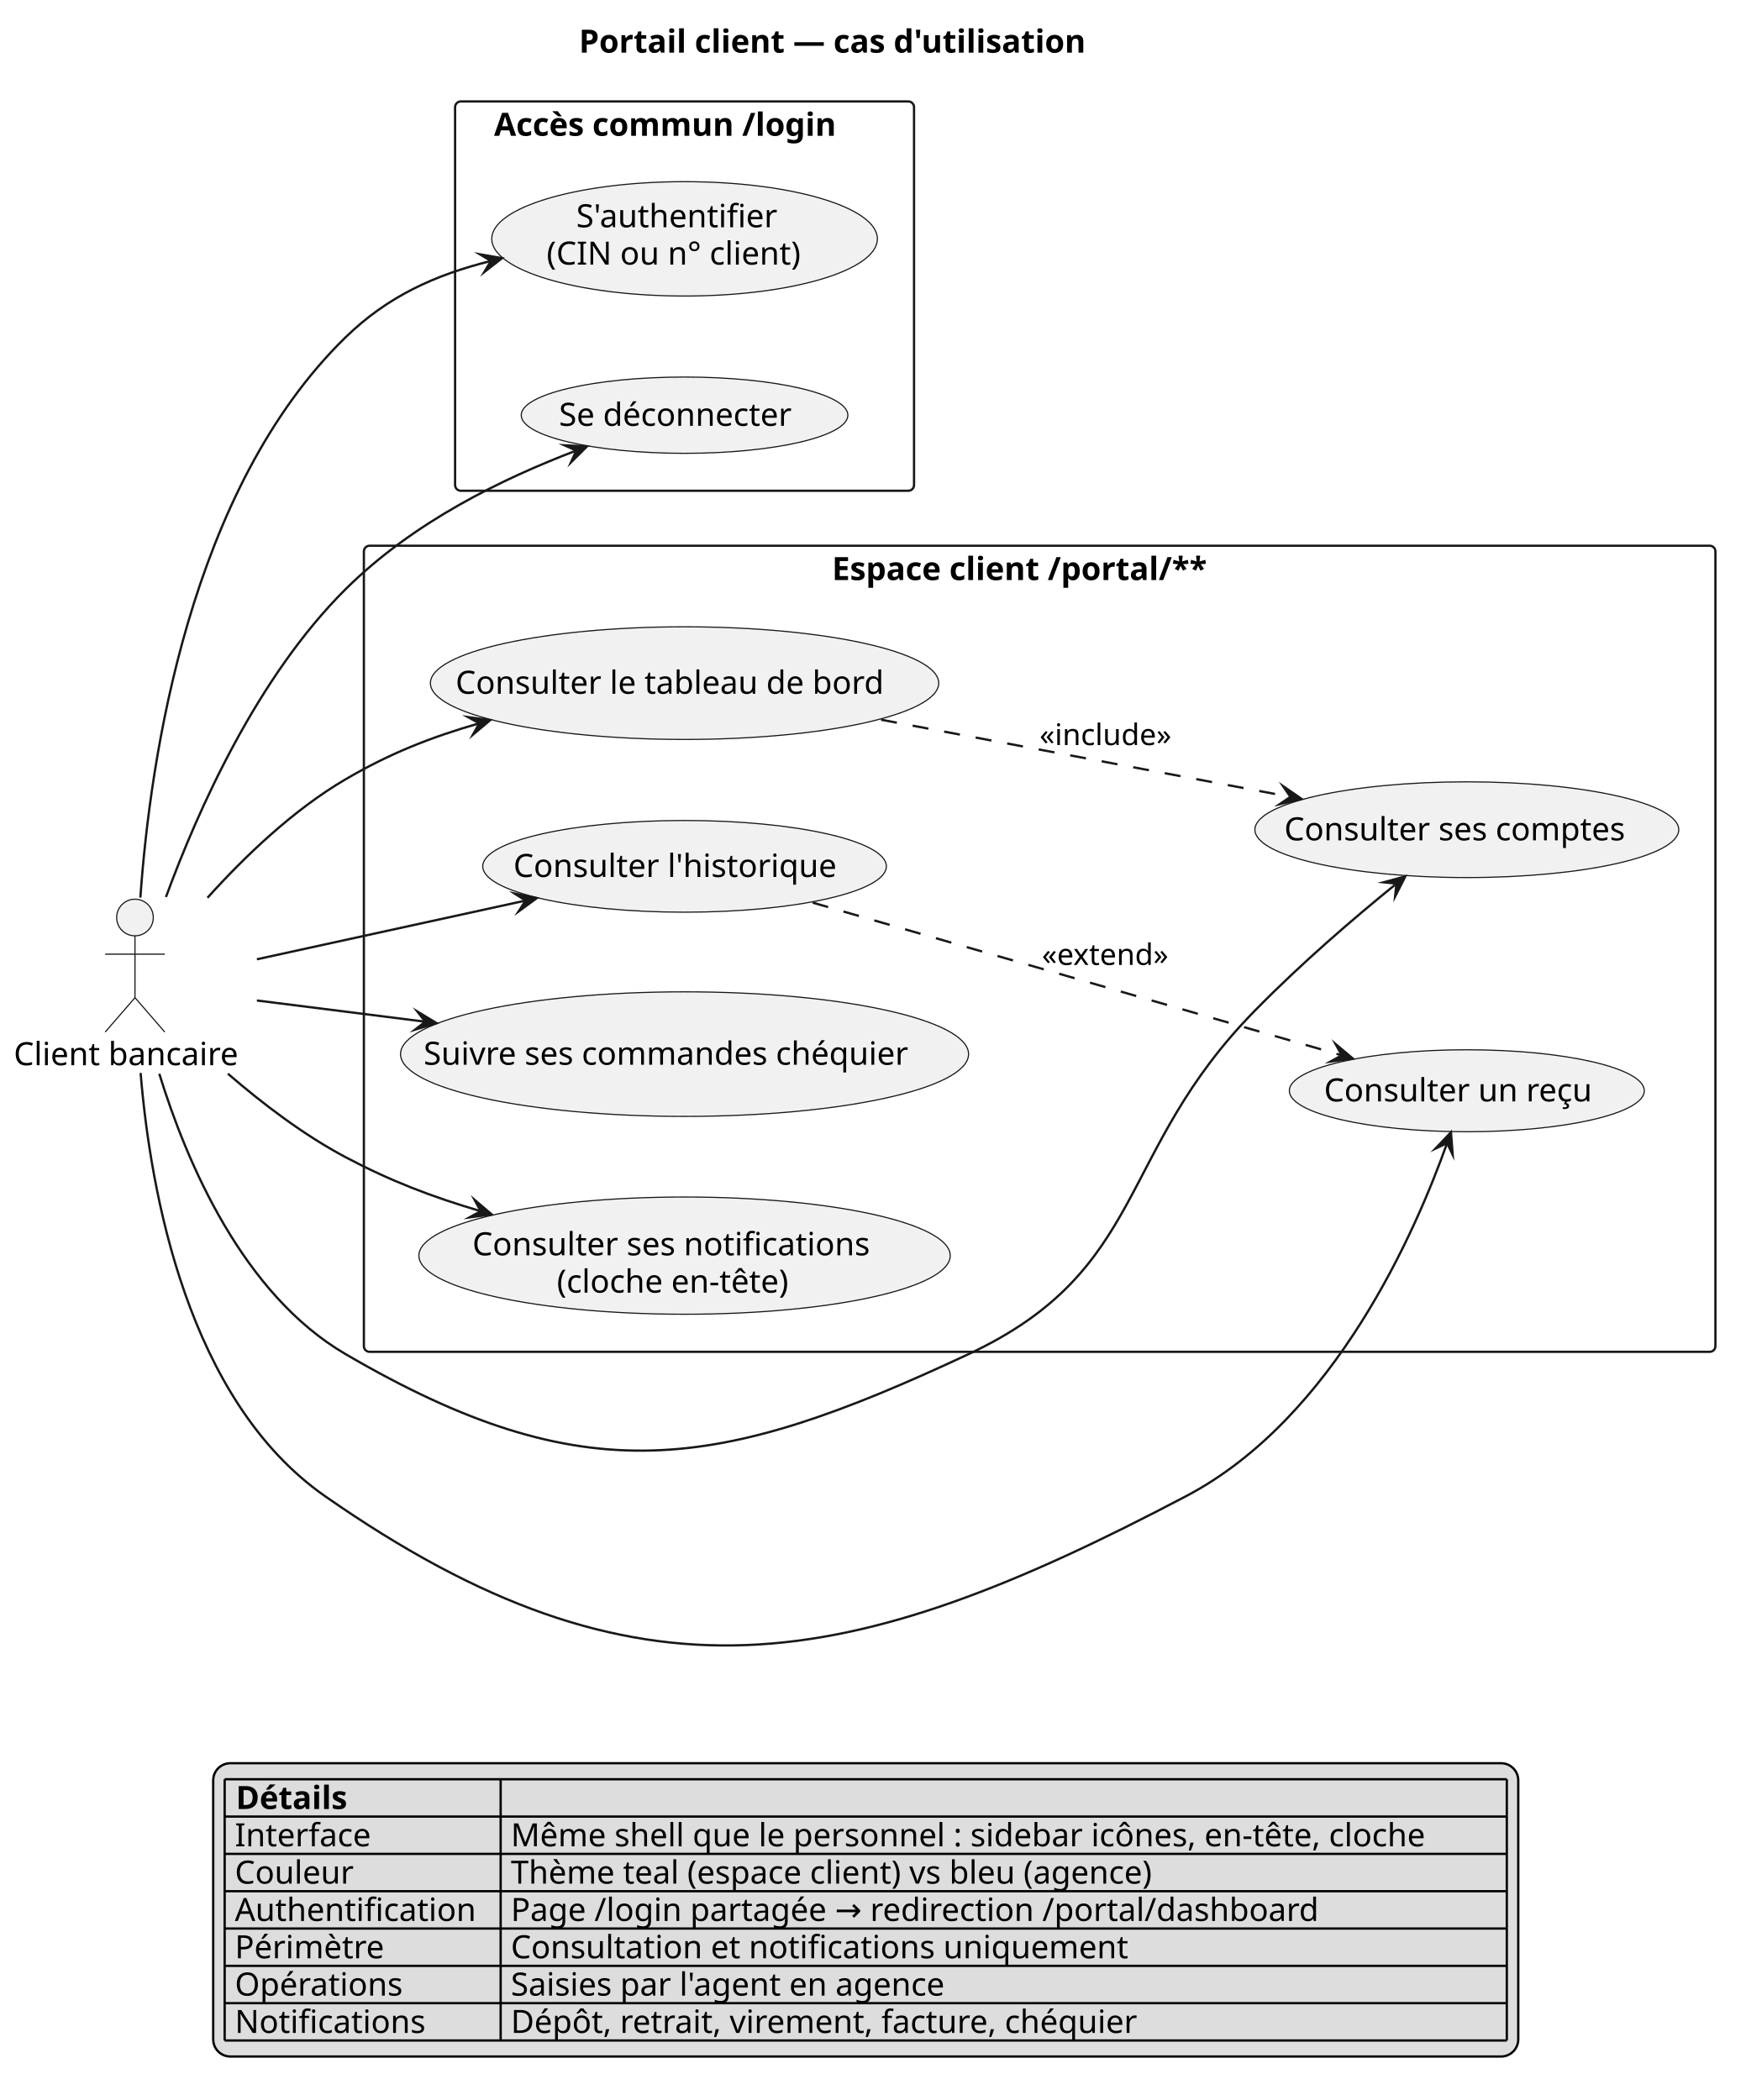
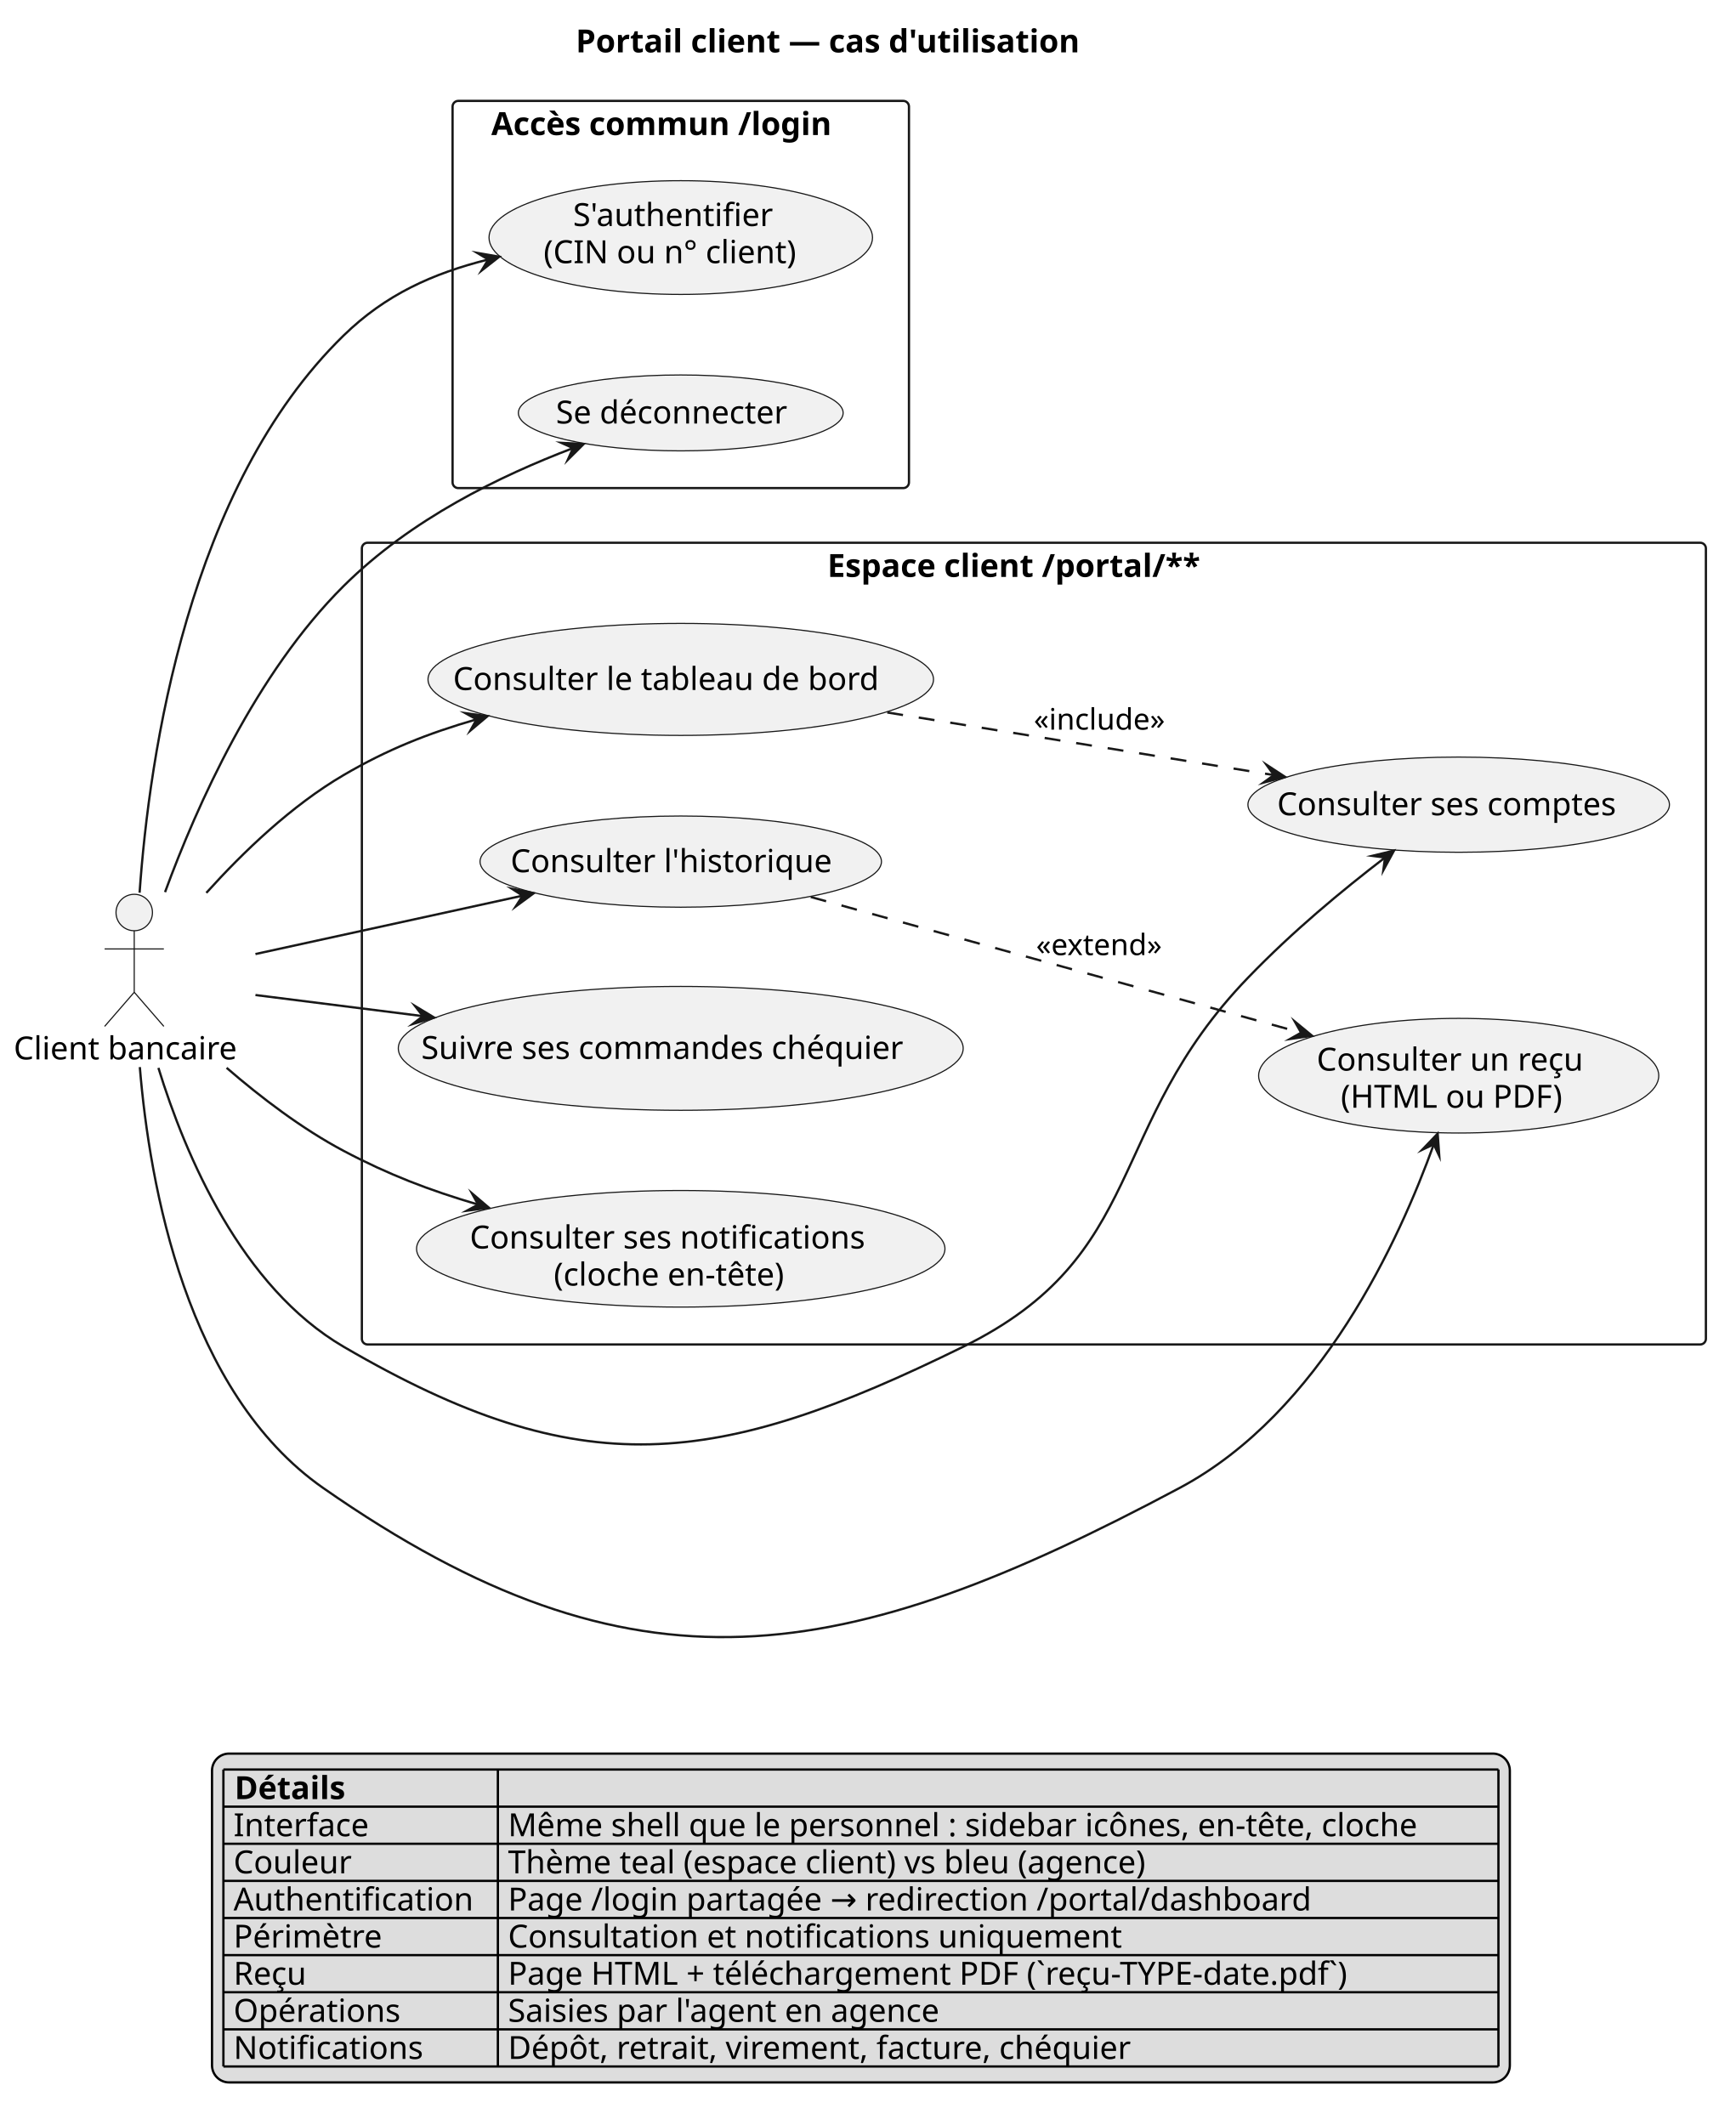
- <svg xmlns="http://www.w3.org/2000/svg" version="1.1" data-diagram-type="DESCRIPTION" style="width:762px;height:917px;background:#FFFFFF;" width="762px" height="917px" viewBox="0 0 762 917" zoomAndPan="magnify" preserveAspectRatio="none" contentStyleType="text/css">
+ <svg xmlns="http://www.w3.org/2000/svg" version="1.1" data-diagram-type="DESCRIPTION" style="width:762px;height:933px;background:#FFFFFF;" width="762px" height="933px" viewBox="0 0 762 933" zoomAndPan="magnify" preserveAspectRatio="none" contentStyleType="text/css">
  <defs />
  <g>
    <g class="title" data-source-line="5">
      <text x="252.747" y="22.995" fill="#000000" font-size="14" lengthAdjust="spacing" textLength="250.366" font-weight="700" font-family="sans-serif">Portail client — cas d'utilisation</text>
    </g>
    <g class="cluster" data-qualified-name="Acc.s commun .login" id="ent0002" data-source-line="9">
      <rect x="198.67" y="44.297" width="200.35" height="170" fill="none" style="stroke:#181818;stroke-width:1;" rx="2.5" ry="2.5" />
      <text x="215.669" y="59.292" fill="#000000" font-size="14" lengthAdjust="spacing" textLength="166.352" font-weight="700" font-family="sans-serif">Accès commun /login</text>
    </g>
    <g class="cluster" data-qualified-name="Espace client .portal..." id="ent0005" data-source-line="14">
      <rect x="158.85" y="238.297" width="590.01" height="352" fill="none" style="stroke:#181818;stroke-width:1;" rx="2.5" ry="2.5" />
      <text x="363.2" y="253.292" fill="#000000" font-size="14" lengthAdjust="spacing" textLength="181.31" font-weight="700" font-family="sans-serif">Espace client /portal/**</text>
    </g>
    <g class="entity" data-qualified-name="Acc.s commun .login.UC_LOGIN" id="ent0003" data-source-line="10">
      <ellipse cx="298.845" cy="104.299" rx="84.175" ry="24.972" fill="#F1F1F1" style="stroke:#181818;stroke-width:0.5;" />
      <text x="251.543" y="99.24" fill="#000000" font-size="14" lengthAdjust="spacing" textLength="94.603" font-family="sans-serif">S'authentifier</text>
      <text x="238.637" y="115.537" fill="#000000" font-size="14" lengthAdjust="spacing" textLength="120.415" font-family="sans-serif">(CIN ou n° client)</text>
    </g>
    <g class="entity" data-qualified-name="Acc.s commun .login.UC_LOGOUT" id="ent0004" data-source-line="11">
      <ellipse cx="298.837" cy="181.296" rx="71.297" ry="16.659" fill="#F1F1F1" style="stroke:#181818;stroke-width:0.5;" />
      <text x="244.023" y="185.945" fill="#000000" font-size="14" lengthAdjust="spacing" textLength="109.628" font-family="sans-serif">Se déconnecter</text>
    </g>
    <g class="entity" data-qualified-name="Espace client .portal....UC_DASH" id="ent0006" data-source-line="15">
      <ellipse cx="298.842" cy="298.297" rx="110.952" ry="24.59" fill="#F1F1F1" style="stroke:#181818;stroke-width:0.5;" />
      <text x="198.873" y="302.946" fill="#000000" font-size="14" lengthAdjust="spacing" textLength="199.938" font-family="sans-serif">Consulter le tableau de bord</text>
    </g>
    <g class="entity" data-qualified-name="Espace client .portal....UC_ACCOUNTS" id="ent0007" data-source-line="16">
-       <ellipse cx="640.336" cy="362.3" rx="92.516" ry="20.903" fill="#F1F1F1" style="stroke:#181818;stroke-width:0.5;" />
-       <text x="560.629" y="366.949" fill="#000000" font-size="14" lengthAdjust="spacing" textLength="159.414" font-family="sans-serif">Consulter ses comptes</text>
+       <ellipse cx="640.336" cy="353.3" rx="92.516" ry="20.903" fill="#F1F1F1" style="stroke:#181818;stroke-width:0.5;" />
+       <text x="560.629" y="357.949" fill="#000000" font-size="14" lengthAdjust="spacing" textLength="159.414" font-family="sans-serif">Consulter ses comptes</text>
    </g>
    <g class="entity" data-qualified-name="Espace client .portal....UC_HISTORY" id="ent0008" data-source-line="17">
      <ellipse cx="298.839" cy="378.299" rx="88.109" ry="20.022" fill="#F1F1F1" style="stroke:#181818;stroke-width:0.5;" />
      <text x="224.115" y="382.947" fill="#000000" font-size="14" lengthAdjust="spacing" textLength="149.447" font-family="sans-serif">Consulter l'historique</text>
    </g>
    <g class="entity" data-qualified-name="Espace client .portal....UC_RECEIPT" id="ent0009" data-source-line="18">
-       <ellipse cx="640.337" cy="476.294" rx="77.487" ry="17.898" fill="#F1F1F1" style="stroke:#181818;stroke-width:0.5;" />
-       <text x="577.98" y="480.943" fill="#000000" font-size="14" lengthAdjust="spacing" textLength="124.715" font-family="sans-serif">Consulter un reçu</text>
+       <ellipse cx="640.344" cy="472.295" rx="87.824" ry="25.169" fill="#F1F1F1" style="stroke:#181818;stroke-width:0.5;" />
+       <text x="577.987" y="470.064" fill="#000000" font-size="14" lengthAdjust="spacing" textLength="124.715" font-family="sans-serif">Consulter un reçu</text>
+       <text x="588.596" y="486.361" fill="#000000" font-size="14" lengthAdjust="spacing" textLength="103.496" font-family="sans-serif">(HTML ou PDF)</text>
    </g>
    <g class="entity" data-qualified-name="Espace client .portal....UC_CHQ" id="ent0010" data-source-line="19">
      <ellipse cx="298.837" cy="460.294" rx="123.987" ry="27.197" fill="#F1F1F1" style="stroke:#181818;stroke-width:0.5;" />
      <text x="184.916" y="464.943" fill="#000000" font-size="14" lengthAdjust="spacing" textLength="227.842" font-family="sans-serif">Suivre ses commandes chéquier</text>
    </g>
    <g class="entity" data-qualified-name="Espace client .portal....UC_NOTIF" id="ent0011" data-source-line="20">
      <ellipse cx="298.84" cy="548.293" rx="115.98" ry="25.596" fill="#F1F1F1" style="stroke:#181818;stroke-width:0.5;" />
      <text x="206.213" y="548.152" fill="#000000" font-size="14" lengthAdjust="spacing" textLength="185.254" font-family="sans-serif">Consulter ses notifications</text>
      <text x="243.113" y="564.449" fill="#000000" font-size="14" lengthAdjust="spacing" textLength="111.453" font-family="sans-serif">(cloche en-tête)</text>
    </g>
    <g class="entity" data-qualified-name="client" id="ent0001" data-source-line="7">
      <ellipse cx="58.927" cy="400.647" rx="8" ry="8" fill="#F1F1F1" style="stroke:#181818;stroke-width:0.5;" />
      <path d="M58.927,408.647 L58.927,435.647 M45.927,416.647 L71.927,416.647 M58.927,435.647 L45.927,450.647 M58.927,435.647 L71.927,450.647" style="stroke:#181818;stroke-width:0.5;" fill="none" />
      <text x="6" y="465.142" fill="#000000" font-size="14" lengthAdjust="spacing" textLength="105.855" font-family="sans-serif">Client bancaire</text>
    </g>
    <g class="link" data-entity-1="ent0001" data-entity-2="ent0003" id="lnk12" data-source-line="23" data-link-type="dependency">
-       <path d="M61.28,391.947 C65.53,331.397 82.65,213.727 150.85,147.297 C169.23,129.397 189.79,120.093 214.32,113.943" style="stroke:#181818;stroke-width:1;" fill="none" id="client-to-UC_LOGIN" />
-       <polygon points="219.17,112.727,209.467,111.036,214.32,113.943,211.413,118.796,219.17,112.727" fill="#181818" style="stroke:#181818;stroke-width:1;stroke-linejoin:miter;stroke-miterlimit:10;" />
+       <path d="M61.28,391.947 C65.53,331.397 82.65,213.727 150.85,147.297 C169.23,129.387 189.791,120.095 214.321,113.935" style="stroke:#181818;stroke-width:1;" fill="none" id="client-to-UC_LOGIN" />
+       <polygon points="219.17,112.717,209.467,111.029,214.321,113.935,211.415,118.788,219.17,112.717" fill="#181818" style="stroke:#181818;stroke-width:1;stroke-linejoin:miter;stroke-miterlimit:10;" />
    </g>
    <g class="link" data-entity-1="ent0001" data-entity-2="ent0004" id="lnk13" data-source-line="24" data-link-type="dependency">
-       <path d="M72.45,391.697 C86.45,353.567 112.34,295.557 150.85,257.297 C180.61,227.737 219.569,208.961 251.559,196.741" style="stroke:#181818;stroke-width:1;" fill="none" id="client-to-UC_LOGOUT" />
-       <polygon points="256.23,194.957,246.395,194.432,251.559,196.741,249.25,201.905,256.23,194.957" fill="#181818" style="stroke:#181818;stroke-width:1;stroke-linejoin:miter;stroke-miterlimit:10;" />
+       <path d="M72.45,391.697 C86.45,353.567 112.34,295.547 150.85,257.297 C180.61,227.737 219.569,208.95 251.559,196.74" style="stroke:#181818;stroke-width:1;" fill="none" id="client-to-UC_LOGOUT" />
+       <polygon points="256.23,194.957,246.395,194.429,251.559,196.74,249.248,201.903,256.23,194.957" fill="#181818" style="stroke:#181818;stroke-width:1;stroke-linejoin:miter;stroke-miterlimit:10;" />
    </g>
    <g class="link" data-entity-1="ent0001" data-entity-2="ent0006" id="lnk14" data-source-line="25" data-link-type="dependency">
-       <path d="M90.58,392.027 C106.79,374.027 128.04,353.637 150.85,340.297 C170.1,329.037 187.736,322.032 209.206,315.842" style="stroke:#181818;stroke-width:1;" fill="none" id="client-to-UC_DASH" />
-       <polygon points="214.01,314.457,204.254,313.107,209.206,315.842,206.47,320.794,214.01,314.457" fill="#181818" style="stroke:#181818;stroke-width:1;stroke-linejoin:miter;stroke-miterlimit:10;" />
+       <path d="M90.58,392.017 C106.79,374.027 128.04,353.637 150.85,340.297 C170.1,329.037 187.736,322.034 209.206,315.834" style="stroke:#181818;stroke-width:1;" fill="none" id="client-to-UC_DASH" />
+       <polygon points="214.01,314.447,204.254,313.101,209.206,315.834,206.473,320.787,214.01,314.447" fill="#181818" style="stroke:#181818;stroke-width:1;stroke-linejoin:miter;stroke-miterlimit:10;" />
    </g>
    <g class="link" data-entity-1="ent0001" data-entity-2="ent0007" id="lnk15" data-source-line="26" data-link-type="dependency">
-       <path d="M69.54,468.877 C81.46,507.567 105.94,565.077 150.85,591.297 C255.25,652.227 313.36,642.567 422.83,591.297 C501.42,554.487 487,503.187 547.83,441.297 C568.72,420.037 590.71,401.21 609.61,385.85" style="stroke:#181818;stroke-width:1;" fill="none" id="client-to-UC_ACCOUNTS" />
-       <polygon points="613.49,382.697,603.983,385.269,609.61,385.85,609.028,391.477,613.49,382.697" fill="#181818" style="stroke:#181818;stroke-width:1;stroke-linejoin:miter;stroke-miterlimit:10;" />
+       <path d="M69.54,468.867 C81.46,507.567 105.94,565.077 150.85,591.297 C255.25,652.227 314.35,644.607 422.83,591.297 C504.45,551.177 484.69,494.737 547.83,429.297 C567.76,408.637 589.066,391.054 607.996,376.504" style="stroke:#181818;stroke-width:1;" fill="none" id="client-to-UC_ACCOUNTS" />
+       <polygon points="611.96,373.457,602.387,375.77,607.996,376.504,607.262,382.113,611.96,373.457" fill="#181818" style="stroke:#181818;stroke-width:1;stroke-linejoin:miter;stroke-miterlimit:10;" />
    </g>
    <g class="link" data-entity-1="ent0001" data-entity-2="ent0008" id="lnk16" data-source-line="27" data-link-type="dependency">
-       <path d="M112.14,418.887 C148.11,411.017 191.245,401.595 229.435,393.245" style="stroke:#181818;stroke-width:1;" fill="none" id="client-to-UC_HISTORY" />
+       <path d="M112.14,418.877 C148.11,411.017 191.245,401.595 229.435,393.245" style="stroke:#181818;stroke-width:1;" fill="none" id="client-to-UC_HISTORY" />
      <polygon points="234.32,392.177,224.673,390.192,229.435,393.245,226.382,398.007,234.32,392.177" fill="#181818" style="stroke:#181818;stroke-width:1;stroke-linejoin:miter;stroke-miterlimit:10;" />
    </g>
    <g class="link" data-entity-1="ent0001" data-entity-2="ent0009" id="lnk17" data-source-line="28" data-link-type="dependency">
-       <path d="M61.38,468.517 C65.65,520.387 81.82,611.397 141.85,653.297 C278.88,748.937 369.97,731.137 517.83,653.297 C582.97,619.007 618.253,536.987 631.732,499.137" style="stroke:#181818;stroke-width:1;" fill="none" id="client-to-UC_RECEIPT" />
-       <polygon points="633.41,494.427,626.622,501.563,631.732,499.137,634.159,504.247,633.41,494.427" fill="#181818" style="stroke:#181818;stroke-width:1;stroke-linejoin:miter;stroke-miterlimit:10;" />
+       <path d="M61.38,468.517 C65.65,520.387 81.82,611.387 141.85,653.297 C278.88,748.927 370.37,731.897 517.83,653.297 C580.12,620.087 614.442,543.9 629.412,502.43" style="stroke:#181818;stroke-width:1;" fill="none" id="client-to-UC_RECEIPT" />
+       <polygon points="631.11,497.727,624.292,504.834,629.412,502.43,631.817,507.55,631.11,497.727" fill="#181818" style="stroke:#181818;stroke-width:1;stroke-linejoin:miter;stroke-miterlimit:10;" />
    </g>
    <g class="link" data-entity-1="ent0001" data-entity-2="ent0010" id="lnk18" data-source-line="29" data-link-type="dependency">
-       <path d="M112.14,436.877 C135.26,439.797 158.379,442.711 185.639,446.151" style="stroke:#181818;stroke-width:1;" fill="none" id="client-to-UC_CHQ" />
-       <polygon points="190.6,446.777,182.172,441.682,185.639,446.151,181.17,449.619,190.6,446.777" fill="#181818" style="stroke:#181818;stroke-width:1;stroke-linejoin:miter;stroke-miterlimit:10;" />
+       <path d="M112.14,436.877 C135.26,439.787 158.379,442.713 185.639,446.143" style="stroke:#181818;stroke-width:1;" fill="none" id="client-to-UC_CHQ" />
+       <polygon points="190.6,446.767,182.17,441.675,185.639,446.143,181.171,449.612,190.6,446.767" fill="#181818" style="stroke:#181818;stroke-width:1;stroke-linejoin:miter;stroke-miterlimit:10;" />
    </g>
    <g class="link" data-entity-1="ent0001" data-entity-2="ent0011" id="lnk19" data-source-line="30" data-link-type="dependency">
-       <path d="M99.48,468.847 C114.59,481.907 132.59,495.617 150.85,505.297 C170.59,515.747 188.404,522.563 209.874,528.893" style="stroke:#181818;stroke-width:1;" fill="none" id="client-to-UC_NOTIF" />
-       <polygon points="214.67,530.307,207.169,523.925,209.874,528.893,204.906,531.598,214.67,530.307" fill="#181818" style="stroke:#181818;stroke-width:1;stroke-linejoin:miter;stroke-miterlimit:10;" />
+       <path d="M99.48,468.837 C114.59,481.907 132.59,495.617 150.85,505.297 C170.59,515.747 188.404,522.553 209.874,528.883" style="stroke:#181818;stroke-width:1;" fill="none" id="client-to-UC_NOTIF" />
+       <polygon points="214.67,530.297,207.169,523.915,209.874,528.883,204.906,531.588,214.67,530.297" fill="#181818" style="stroke:#181818;stroke-width:1;stroke-linejoin:miter;stroke-miterlimit:10;" />
    </g>
    <g class="link" data-entity-1="ent0006" data-entity-2="ent0007" id="lnk20" data-source-line="32" data-link-type="dependency">
-       <path d="M384.64,314.277 C441.2,324.947 509.806,337.881 563.316,347.961" style="stroke:#181818;stroke-width:1;stroke-dasharray:7,7;" fill="none" id="UC_DASH-to-UC_ACCOUNTS" />
-       <polygon points="568.23,348.887,560.126,343.29,563.316,347.961,558.645,351.152,568.23,348.887" fill="#181818" style="stroke:#181818;stroke-width:1;stroke-linejoin:miter;stroke-miterlimit:10;" />
-       <text x="453.83" y="325.364" fill="#000000" font-size="13" lengthAdjust="spacing" textLength="63.007" font-family="sans-serif">«include»</text>
+       <path d="M389.49,312.817 C443.9,321.627 507.634,331.958 559.214,340.308" style="stroke:#181818;stroke-width:1;stroke-dasharray:7,7;" fill="none" id="UC_DASH-to-UC_ACCOUNTS" />
+       <polygon points="564.15,341.107,555.905,335.72,559.214,340.308,554.626,343.617,564.15,341.107" fill="#181818" style="stroke:#181818;stroke-width:1;stroke-linejoin:miter;stroke-miterlimit:10;" />
+       <text x="453.83" y="320.364" fill="#000000" font-size="13" lengthAdjust="spacing" textLength="63.007" font-family="sans-serif">«include»</text>
    </g>
    <g class="link" data-entity-1="ent0008" data-entity-2="ent0009" id="lnk21" data-source-line="33" data-link-type="dependency">
-       <path d="M354.77,394.147 C420.08,413.007 523.266,442.79 585.756,460.83" style="stroke:#181818;stroke-width:1;stroke-dasharray:7,7;" fill="none" id="UC_HISTORY-to-UC_RECEIPT" />
-       <polygon points="590.56,462.217,583.023,455.878,585.756,460.83,580.804,463.564,590.56,462.217" fill="#181818" style="stroke:#181818;stroke-width:1;stroke-linejoin:miter;stroke-miterlimit:10;" />
-       <text x="454.83" y="421.364" fill="#000000" font-size="13" lengthAdjust="spacing" textLength="61.185" font-family="sans-serif">«extend»</text>
+       <path d="M355.9,393.817 C416.45,410.577 507.901,435.903 571.161,453.413" style="stroke:#181818;stroke-width:1;stroke-dasharray:7,7;" fill="none" id="UC_HISTORY-to-UC_RECEIPT" />
+       <polygon points="575.98,454.747,568.373,448.491,571.161,453.413,566.239,456.201,575.98,454.747" fill="#181818" style="stroke:#181818;stroke-width:1;stroke-linejoin:miter;stroke-miterlimit:10;" />
+       <text x="454.83" y="419.364" fill="#000000" font-size="13" lengthAdjust="spacing" textLength="61.185" font-family="sans-serif">«extend»</text>
    </g>
    <g class="legend" data-source-line="35">
-       <rect x="93.07" y="769.937" width="569.72" height="128.078" fill="#DDDDDD" style="stroke:#000000;stroke-width:1;" rx="7.5" ry="7.5" />
-       <text x="102.944" y="789.932" fill="#000000" font-size="14" lengthAdjust="spacing" textLength="55.187" font-weight="700" font-family="sans-serif">Détails</text>
-       <text x="218.56" y="789.932" fill="#000000" font-size="14" lengthAdjust="spacing" textLength="4.874" font-weight="700" font-family="sans-serif"> </text>
-       <text x="102.52" y="806.229" fill="#000000" font-size="14" lengthAdjust="spacing" textLength="62.679" font-family="sans-serif">Interface</text>
-       <text x="223.011" y="806.229" fill="#000000" font-size="14" lengthAdjust="spacing" textLength="430.329" font-family="sans-serif">Même shell que le personnel : sidebar icônes, en-tête, cloche</text>
-       <text x="102.52" y="822.526" fill="#000000" font-size="14" lengthAdjust="spacing" textLength="54.346" font-family="sans-serif">Couleur</text>
-       <text x="223.011" y="822.526" fill="#000000" font-size="14" lengthAdjust="spacing" textLength="308.649" font-family="sans-serif">Thème teal (espace client) vs bleu (agence)</text>
-       <text x="102.52" y="838.823" fill="#000000" font-size="14" lengthAdjust="spacing" textLength="111.59" font-family="sans-serif">Authentification</text>
-       <text x="223.011" y="838.823" fill="#000000" font-size="14" lengthAdjust="spacing" textLength="371.663" font-family="sans-serif">Page /login partagée → redirection /portal/dashboard</text>
-       <text x="102.52" y="855.12" fill="#000000" font-size="14" lengthAdjust="spacing" textLength="68.811" font-family="sans-serif">Périmètre</text>
-       <text x="223.011" y="855.12" fill="#000000" font-size="14" lengthAdjust="spacing" textLength="286.255" font-family="sans-serif">Consultation et notifications uniquement</text>
-       <text x="102.52" y="871.416" fill="#000000" font-size="14" lengthAdjust="spacing" textLength="76.966" font-family="sans-serif">Opérations</text>
-       <text x="223.011" y="871.416" fill="#000000" font-size="14" lengthAdjust="spacing" textLength="206.398" font-family="sans-serif">Saisies par l'agent en agence</text>
-       <text x="102.52" y="887.713" fill="#000000" font-size="14" lengthAdjust="spacing" textLength="87.623" font-family="sans-serif">Notifications</text>
-       <text x="223.011" y="887.713" fill="#000000" font-size="14" lengthAdjust="spacing" textLength="295.805" font-family="sans-serif">Dépôt, retrait, virement, facture, chéquier</text>
-       <line x1="98.07" y1="776.937" x2="657.79" y2="776.937" style="stroke:#000000;stroke-width:1;" />
-       <line x1="98.07" y1="793.234" x2="657.79" y2="793.234" style="stroke:#000000;stroke-width:1;" />
-       <line x1="98.07" y1="809.531" x2="657.79" y2="809.531" style="stroke:#000000;stroke-width:1;" />
-       <line x1="98.07" y1="825.827" x2="657.79" y2="825.827" style="stroke:#000000;stroke-width:1;" />
-       <line x1="98.07" y1="842.124" x2="657.79" y2="842.124" style="stroke:#000000;stroke-width:1;" />
-       <line x1="98.07" y1="858.421" x2="657.79" y2="858.421" style="stroke:#000000;stroke-width:1;" />
-       <line x1="98.07" y1="874.718" x2="657.79" y2="874.718" style="stroke:#000000;stroke-width:1;" />
-       <line x1="98.07" y1="891.015" x2="657.79" y2="891.015" style="stroke:#000000;stroke-width:1;" />
-       <line x1="98.07" y1="776.937" x2="98.07" y2="891.015" style="stroke:#000000;stroke-width:1;" />
-       <line x1="218.56" y1="776.937" x2="218.56" y2="891.015" style="stroke:#000000;stroke-width:1;" />
-       <line x1="657.79" y1="776.937" x2="657.79" y2="891.015" style="stroke:#000000;stroke-width:1;" />
+       <rect x="93.07" y="769.927" width="569.72" height="144.375" fill="#DDDDDD" style="stroke:#000000;stroke-width:1;" rx="7.5" ry="7.5" />
+       <text x="102.944" y="789.922" fill="#000000" font-size="14" lengthAdjust="spacing" textLength="55.187" font-weight="700" font-family="sans-serif">Détails</text>
+       <text x="218.56" y="789.922" fill="#000000" font-size="14" lengthAdjust="spacing" textLength="4.874" font-weight="700" font-family="sans-serif"> </text>
+       <text x="102.52" y="806.219" fill="#000000" font-size="14" lengthAdjust="spacing" textLength="62.679" font-family="sans-serif">Interface</text>
+       <text x="223.011" y="806.219" fill="#000000" font-size="14" lengthAdjust="spacing" textLength="430.329" font-family="sans-serif">Même shell que le personnel : sidebar icônes, en-tête, cloche</text>
+       <text x="102.52" y="822.516" fill="#000000" font-size="14" lengthAdjust="spacing" textLength="54.346" font-family="sans-serif">Couleur</text>
+       <text x="223.011" y="822.516" fill="#000000" font-size="14" lengthAdjust="spacing" textLength="308.649" font-family="sans-serif">Thème teal (espace client) vs bleu (agence)</text>
+       <text x="102.52" y="838.813" fill="#000000" font-size="14" lengthAdjust="spacing" textLength="111.59" font-family="sans-serif">Authentification</text>
+       <text x="223.011" y="838.813" fill="#000000" font-size="14" lengthAdjust="spacing" textLength="371.663" font-family="sans-serif">Page /login partagée → redirection /portal/dashboard</text>
+       <text x="102.52" y="855.11" fill="#000000" font-size="14" lengthAdjust="spacing" textLength="68.811" font-family="sans-serif">Périmètre</text>
+       <text x="223.011" y="855.11" fill="#000000" font-size="14" lengthAdjust="spacing" textLength="286.255" font-family="sans-serif">Consultation et notifications uniquement</text>
+       <text x="102.52" y="871.406" fill="#000000" font-size="14" lengthAdjust="spacing" textLength="34.911" font-family="sans-serif">Reçu</text>
+       <text x="223.011" y="871.406" fill="#000000" font-size="14" lengthAdjust="spacing" textLength="405.44" font-family="sans-serif">Page HTML + téléchargement PDF (`reçu-TYPE-date.pdf`)</text>
+       <text x="102.52" y="887.703" fill="#000000" font-size="14" lengthAdjust="spacing" textLength="76.966" font-family="sans-serif">Opérations</text>
+       <text x="223.011" y="887.703" fill="#000000" font-size="14" lengthAdjust="spacing" textLength="206.398" font-family="sans-serif">Saisies par l'agent en agence</text>
+       <text x="102.52" y="904" fill="#000000" font-size="14" lengthAdjust="spacing" textLength="87.623" font-family="sans-serif">Notifications</text>
+       <text x="223.011" y="904" fill="#000000" font-size="14" lengthAdjust="spacing" textLength="295.805" font-family="sans-serif">Dépôt, retrait, virement, facture, chéquier</text>
+       <line x1="98.07" y1="776.927" x2="657.79" y2="776.927" style="stroke:#000000;stroke-width:1;" />
+       <line x1="98.07" y1="793.224" x2="657.79" y2="793.224" style="stroke:#000000;stroke-width:1;" />
+       <line x1="98.07" y1="809.521" x2="657.79" y2="809.521" style="stroke:#000000;stroke-width:1;" />
+       <line x1="98.07" y1="825.817" x2="657.79" y2="825.817" style="stroke:#000000;stroke-width:1;" />
+       <line x1="98.07" y1="842.114" x2="657.79" y2="842.114" style="stroke:#000000;stroke-width:1;" />
+       <line x1="98.07" y1="858.411" x2="657.79" y2="858.411" style="stroke:#000000;stroke-width:1;" />
+       <line x1="98.07" y1="874.708" x2="657.79" y2="874.708" style="stroke:#000000;stroke-width:1;" />
+       <line x1="98.07" y1="891.005" x2="657.79" y2="891.005" style="stroke:#000000;stroke-width:1;" />
+       <line x1="98.07" y1="907.302" x2="657.79" y2="907.302" style="stroke:#000000;stroke-width:1;" />
+       <line x1="98.07" y1="776.927" x2="98.07" y2="907.302" style="stroke:#000000;stroke-width:1;" />
+       <line x1="218.56" y1="776.927" x2="218.56" y2="907.302" style="stroke:#000000;stroke-width:1;" />
+       <line x1="657.79" y1="776.927" x2="657.79" y2="907.302" style="stroke:#000000;stroke-width:1;" />
    </g>
  </g>
</svg>
